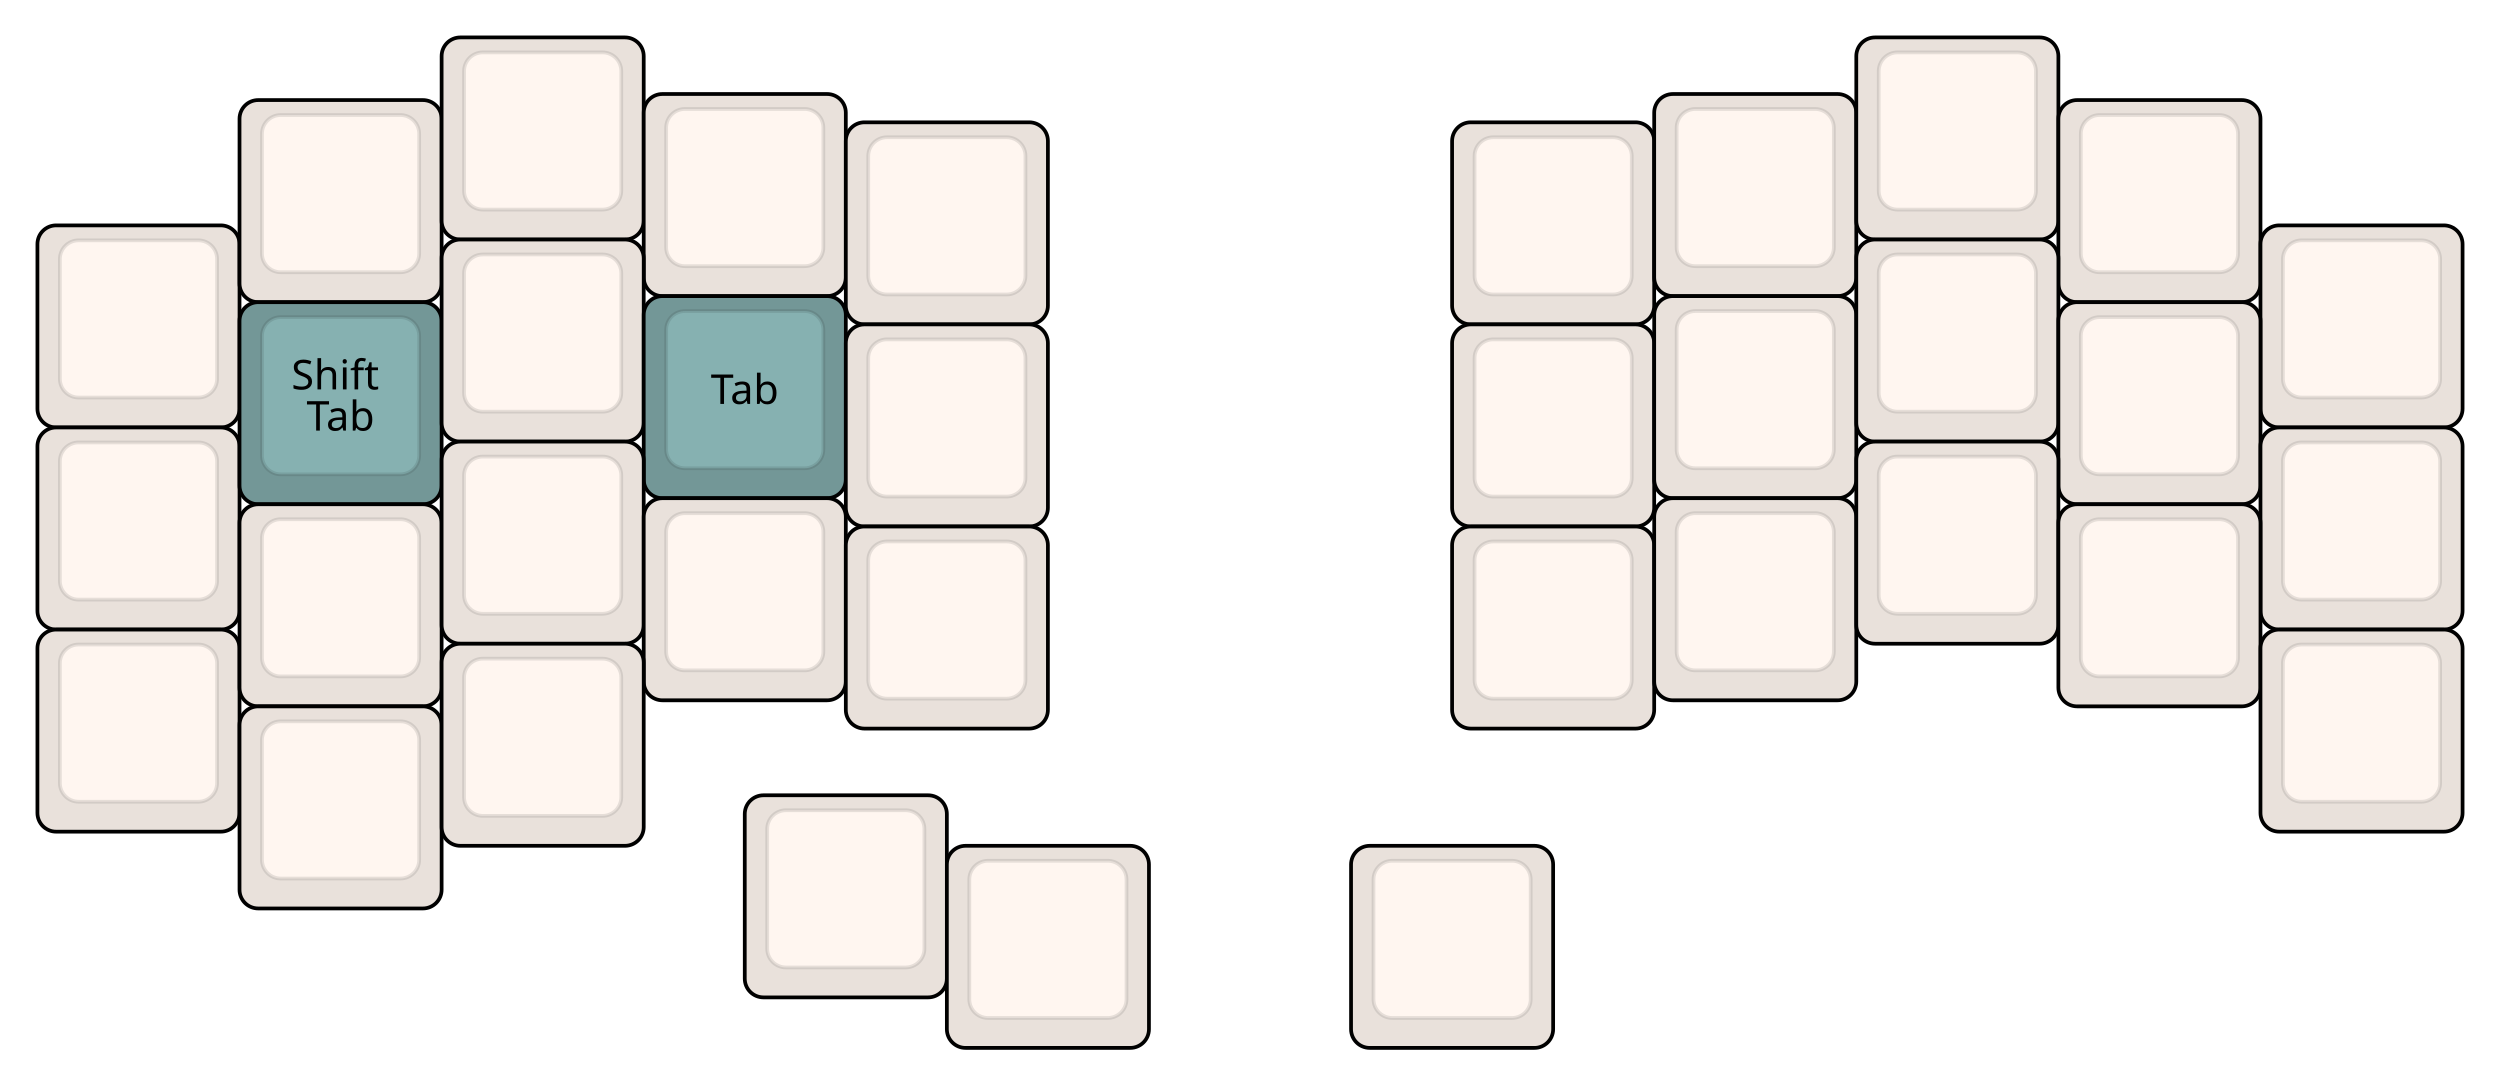
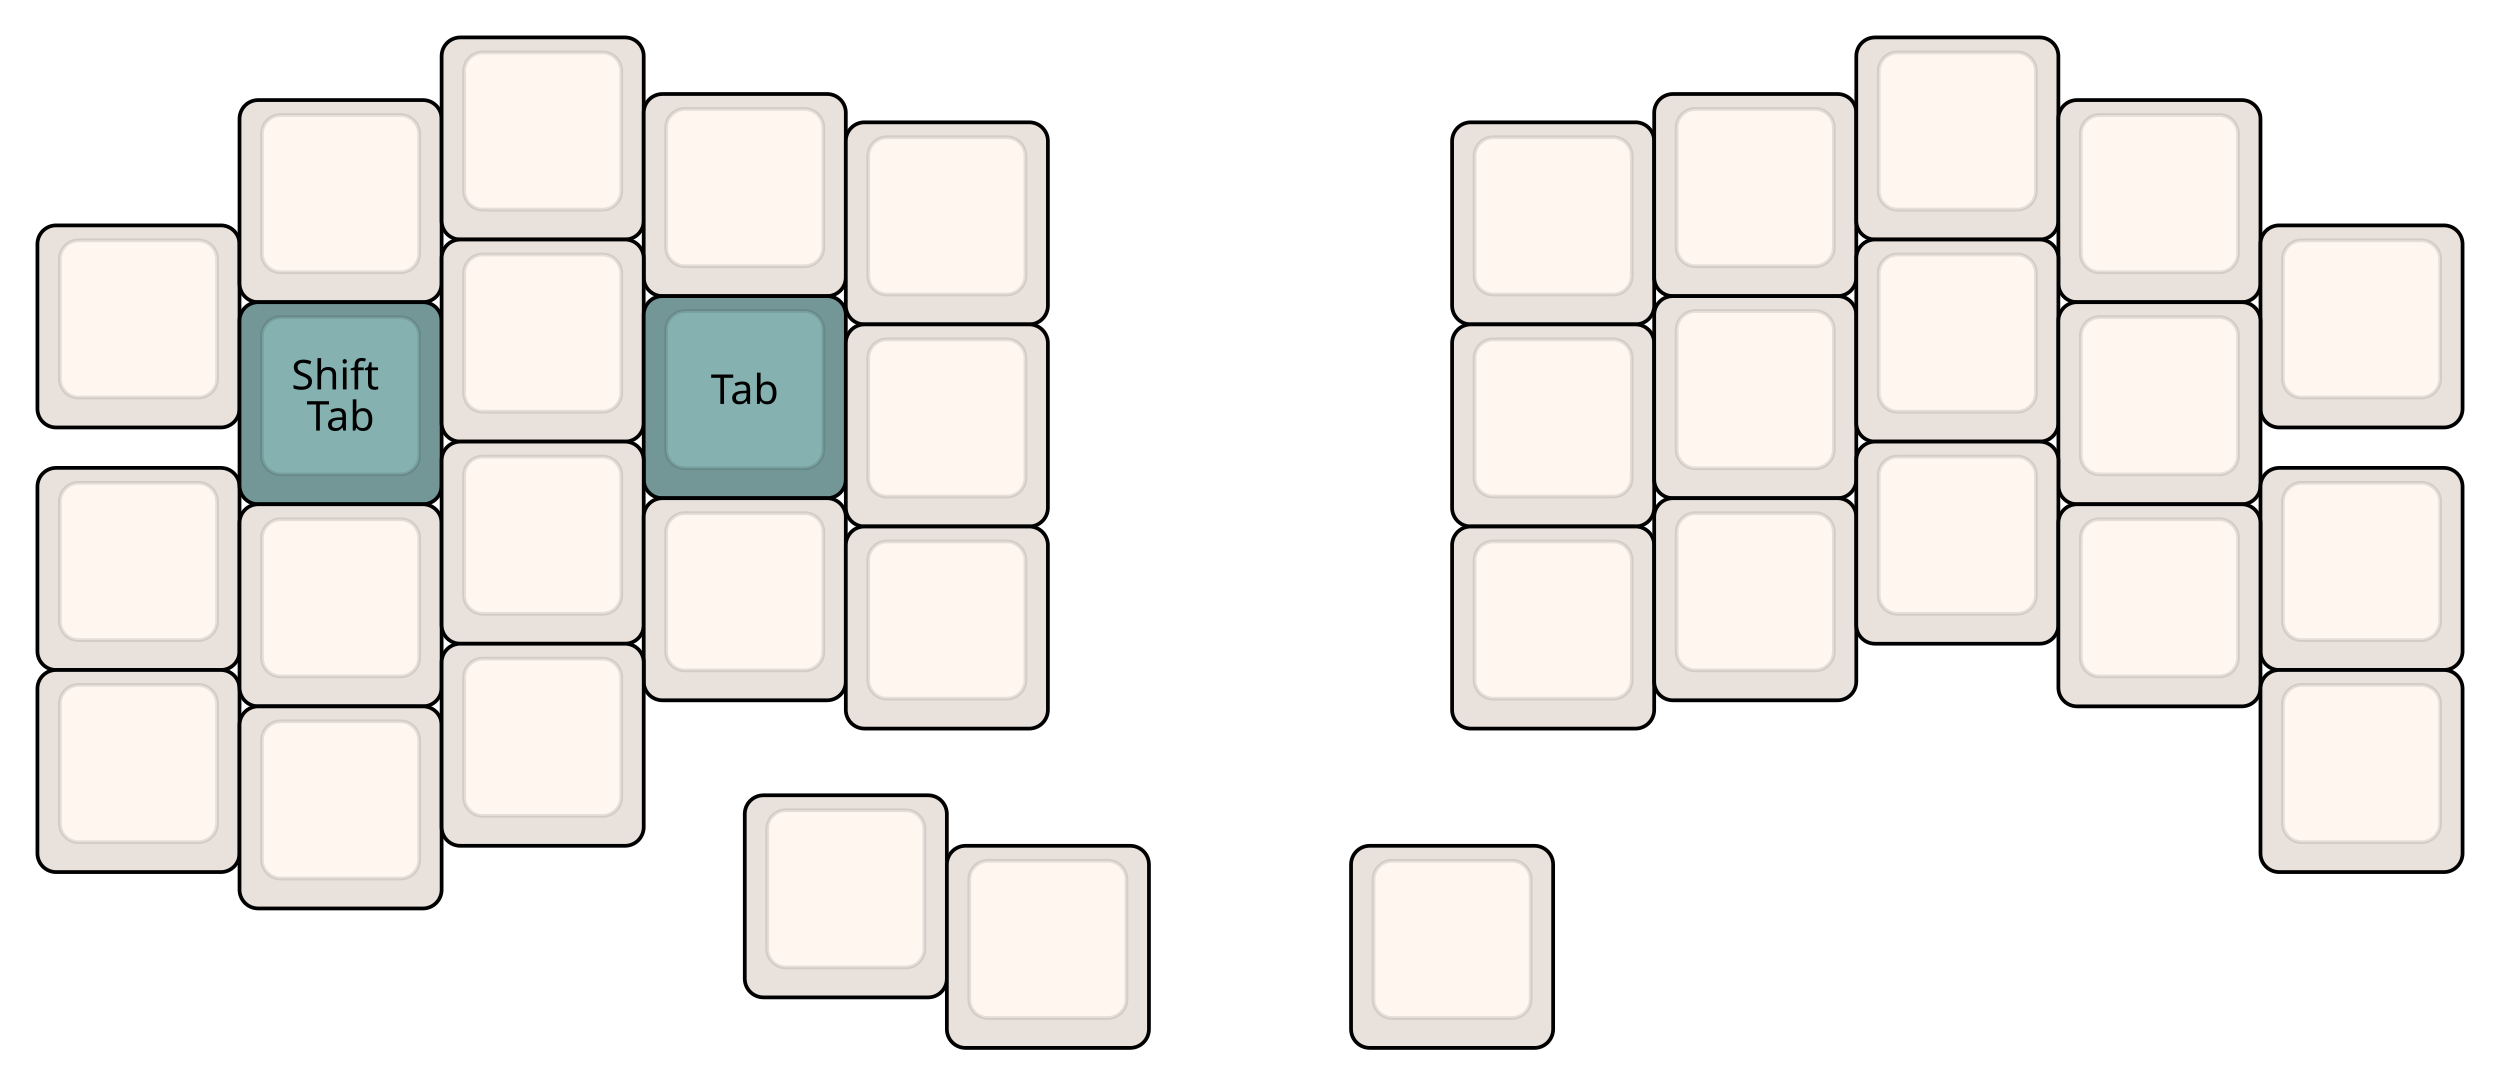
<svg xmlns="http://www.w3.org/2000/svg" width="668px" height="290x" viewBox="0 0 668 290">
  <style type="text/css">
    .keycap .border { stroke: black; stroke-width: 1; }
    .keycap .inner.border { stroke: rgba(0,0,0,.1); }
    .keycap { font-family: sans-serif; font-size: 11px}
    .keycap .sub { font-size: 9px}
  </style>
  <g class="keycap blank">
    <rect x="10" y="60.22" width="54" height="54" rx="5" fill="#e9e1db" class="outer border" />
    <rect x="16" y="64.22" width="42" height="42" rx="5" fill="#fff6f0" class="inner border" />
  </g>
  <g class="keycap blank">
    <rect x="64" y="26.74" width="54" height="54" rx="5" fill="#e9e1db" class="outer border" />
    <rect x="70" y="30.74" width="42" height="42" rx="5" fill="#fff6f0" class="inner border" />
  </g>
  <g class="keycap blank">
    <rect x="118" y="10" width="54" height="54" rx="5" fill="#e9e1db" class="outer border" />
    <rect x="124" y="14" width="42" height="42" rx="5" fill="#fff6f0" class="inner border" />
  </g>
  <g class="keycap blank">
    <rect x="172" y="25.12" width="54" height="54" rx="5" fill="#e9e1db" class="outer border" />
    <rect x="178" y="29.12" width="42" height="42" rx="5" fill="#fff6f0" class="inner border" />
  </g>
  <g class="keycap blank">
    <rect x="226" y="32.68" width="54" height="54" rx="5" fill="#e9e1db" class="outer border" />
    <rect x="232" y="36.68" width="42" height="42" rx="5" fill="#fff6f0" class="inner border" />
  </g>
  <g class="keycap blank">
    <rect x="388" y="32.68" width="54" height="54" rx="5" fill="#e9e1db" class="outer border" />
    <rect x="394" y="36.68" width="42" height="42" rx="5" fill="#fff6f0" class="inner border" />
  </g>
  <g class="keycap blank">
    <rect x="442" y="25.12" width="54" height="54" rx="5" fill="#e9e1db" class="outer border" />
    <rect x="448" y="29.12" width="42" height="42" rx="5" fill="#fff6f0" class="inner border" />
  </g>
  <g class="keycap blank">
    <rect x="496" y="10" width="54" height="54" rx="5" fill="#e9e1db" class="outer border" />
    <rect x="502" y="14" width="42" height="42" rx="5" fill="#fff6f0" class="inner border" />
  </g>
  <g class="keycap blank">
    <rect x="550" y="26.74" width="54" height="54" rx="5" fill="#e9e1db" class="outer border" />
    <rect x="556" y="30.74" width="42" height="42" rx="5" fill="#fff6f0" class="inner border" />
  </g>
  <g class="keycap blank">
    <rect x="604" y="60.22" width="54" height="54" rx="5" fill="#e9e1db" class="outer border" />
    <rect x="610" y="64.22" width="42" height="42" rx="5" fill="#fff6f0" class="inner border" />
  </g>
  <g class="keycap blank">
-     <rect x="10" y="114.22" width="54" height="54" rx="5" fill="#e9e1db" class="outer border" />
-     <rect x="16" y="118.22" width="42" height="42" rx="5" fill="#fff6f0" class="inner border" />
+     <rect x="10" y="125.02" width="54" height="54" rx="5" fill="#e9e1db" class="outer border" />
+     <rect x="16" y="129.02" width="42" height="42" rx="5" fill="#fff6f0" class="inner border" />
  </g>
  <g class="keycap mod_implicit">
    <rect x="64" y="80.74" width="54" height="54" rx="5" fill="#739797" class="outer border" />
    <rect x="70" y="84.74" width="42" height="42" rx="5" fill="#86b1b1" class="inner border" />
    <text x="91" y="100.24" text-anchor="middle" dominant-baseline="middle" class="main">
      <tspan x="91" dy="0">Shift</tspan>
      <tspan x="91" dy="11">Tab</tspan>
    </text>
  </g>
  <g class="keycap blank">
    <rect x="118" y="64" width="54" height="54" rx="5" fill="#e9e1db" class="outer border" />
    <rect x="124" y="68" width="42" height="42" rx="5" fill="#fff6f0" class="inner border" />
  </g>
  <g class="keycap mod_implicit">
    <rect x="172" y="79.12" width="54" height="54" rx="5" fill="#739797" class="outer border" />
    <rect x="178" y="83.12" width="42" height="42" rx="5" fill="#86b1b1" class="inner border" />
    <text x="199" y="104.12" text-anchor="middle" dominant-baseline="middle" class="main">
      <tspan x="199" dy="0">Tab</tspan>
    </text>
  </g>
  <g class="keycap blank">
    <rect x="226" y="86.68" width="54" height="54" rx="5" fill="#e9e1db" class="outer border" />
    <rect x="232" y="90.68" width="42" height="42" rx="5" fill="#fff6f0" class="inner border" />
  </g>
  <g class="keycap blank">
    <rect x="388" y="86.68" width="54" height="54" rx="5" fill="#e9e1db" class="outer border" />
    <rect x="394" y="90.68" width="42" height="42" rx="5" fill="#fff6f0" class="inner border" />
  </g>
  <g class="keycap blank">
    <rect x="442" y="79.12" width="54" height="54" rx="5" fill="#e9e1db" class="outer border" />
    <rect x="448" y="83.12" width="42" height="42" rx="5" fill="#fff6f0" class="inner border" />
  </g>
  <g class="keycap blank">
    <rect x="496" y="64" width="54" height="54" rx="5" fill="#e9e1db" class="outer border" />
    <rect x="502" y="68" width="42" height="42" rx="5" fill="#fff6f0" class="inner border" />
  </g>
  <g class="keycap blank">
    <rect x="550" y="80.74" width="54" height="54" rx="5" fill="#e9e1db" class="outer border" />
    <rect x="556" y="84.74" width="42" height="42" rx="5" fill="#fff6f0" class="inner border" />
  </g>
  <g class="keycap blank">
-     <rect x="604" y="114.22" width="54" height="54" rx="5" fill="#e9e1db" class="outer border" />
-     <rect x="610" y="118.22" width="42" height="42" rx="5" fill="#fff6f0" class="inner border" />
+     <rect x="604" y="125.02" width="54" height="54" rx="5" fill="#e9e1db" class="outer border" />
+     <rect x="610" y="129.02" width="42" height="42" rx="5" fill="#fff6f0" class="inner border" />
  </g>
  <g class="keycap blank">
-     <rect x="10" y="168.22" width="54" height="54" rx="5" fill="#e9e1db" class="outer border" />
-     <rect x="16" y="172.22" width="42" height="42" rx="5" fill="#fff6f0" class="inner border" />
+     <rect x="10" y="179.02" width="54" height="54" rx="5" fill="#e9e1db" class="outer border" />
+     <rect x="16" y="183.02" width="42" height="42" rx="5" fill="#fff6f0" class="inner border" />
  </g>
  <g class="keycap blank">
    <rect x="64" y="134.74" width="54" height="54" rx="5" fill="#e9e1db" class="outer border" />
    <rect x="70" y="138.74" width="42" height="42" rx="5" fill="#fff6f0" class="inner border" />
  </g>
  <g class="keycap blank">
    <rect x="118" y="118" width="54" height="54" rx="5" fill="#e9e1db" class="outer border" />
    <rect x="124" y="122" width="42" height="42" rx="5" fill="#fff6f0" class="inner border" />
  </g>
  <g class="keycap blank">
    <rect x="172" y="133.12" width="54" height="54" rx="5" fill="#e9e1db" class="outer border" />
    <rect x="178" y="137.12" width="42" height="42" rx="5" fill="#fff6f0" class="inner border" />
  </g>
  <g class="keycap blank">
    <rect x="226" y="140.68" width="54" height="54" rx="5" fill="#e9e1db" class="outer border" />
    <rect x="232" y="144.68" width="42" height="42" rx="5" fill="#fff6f0" class="inner border" />
  </g>
  <g class="keycap blank">
    <rect x="388" y="140.68" width="54" height="54" rx="5" fill="#e9e1db" class="outer border" />
    <rect x="394" y="144.68" width="42" height="42" rx="5" fill="#fff6f0" class="inner border" />
  </g>
  <g class="keycap blank">
    <rect x="442" y="133.12" width="54" height="54" rx="5" fill="#e9e1db" class="outer border" />
    <rect x="448" y="137.12" width="42" height="42" rx="5" fill="#fff6f0" class="inner border" />
  </g>
  <g class="keycap blank">
    <rect x="496" y="118" width="54" height="54" rx="5" fill="#e9e1db" class="outer border" />
    <rect x="502" y="122" width="42" height="42" rx="5" fill="#fff6f0" class="inner border" />
  </g>
  <g class="keycap blank">
    <rect x="550" y="134.74" width="54" height="54" rx="5" fill="#e9e1db" class="outer border" />
    <rect x="556" y="138.74" width="42" height="42" rx="5" fill="#fff6f0" class="inner border" />
  </g>
  <g class="keycap blank">
-     <rect x="604" y="168.22" width="54" height="54" rx="5" fill="#e9e1db" class="outer border" />
-     <rect x="610" y="172.22" width="42" height="42" rx="5" fill="#fff6f0" class="inner border" />
+     <rect x="604" y="179.02" width="54" height="54" rx="5" fill="#e9e1db" class="outer border" />
+     <rect x="610" y="183.02" width="42" height="42" rx="5" fill="#fff6f0" class="inner border" />
  </g>
  <g class="keycap blank">
    <rect x="64" y="188.74" width="54" height="54" rx="5" fill="#e9e1db" class="outer border" />
    <rect x="70" y="192.74" width="42" height="42" rx="5" fill="#fff6f0" class="inner border" />
  </g>
  <g class="keycap blank">
    <rect x="118" y="172" width="54" height="54" rx="5" fill="#e9e1db" class="outer border" />
    <rect x="124" y="176" width="42" height="42" rx="5" fill="#fff6f0" class="inner border" />
  </g>
  <g class="keycap blank">
    <rect x="199" y="212.5" width="54" height="54" rx="5" fill="#e9e1db" class="outer border" />
    <rect x="205" y="216.5" width="42" height="42" rx="5" fill="#fff6f0" class="inner border" />
  </g>
  <g class="keycap blank">
    <rect x="253" y="226" width="54" height="54" rx="5" fill="#e9e1db" class="outer border" />
    <rect x="259" y="230" width="42" height="42" rx="5" fill="#fff6f0" class="inner border" />
  </g>
  <g class="keycap blank">
    <rect x="361" y="226" width="54" height="54" rx="5" fill="#e9e1db" class="outer border" />
    <rect x="367" y="230" width="42" height="42" rx="5" fill="#fff6f0" class="inner border" />
  </g>
</svg>
